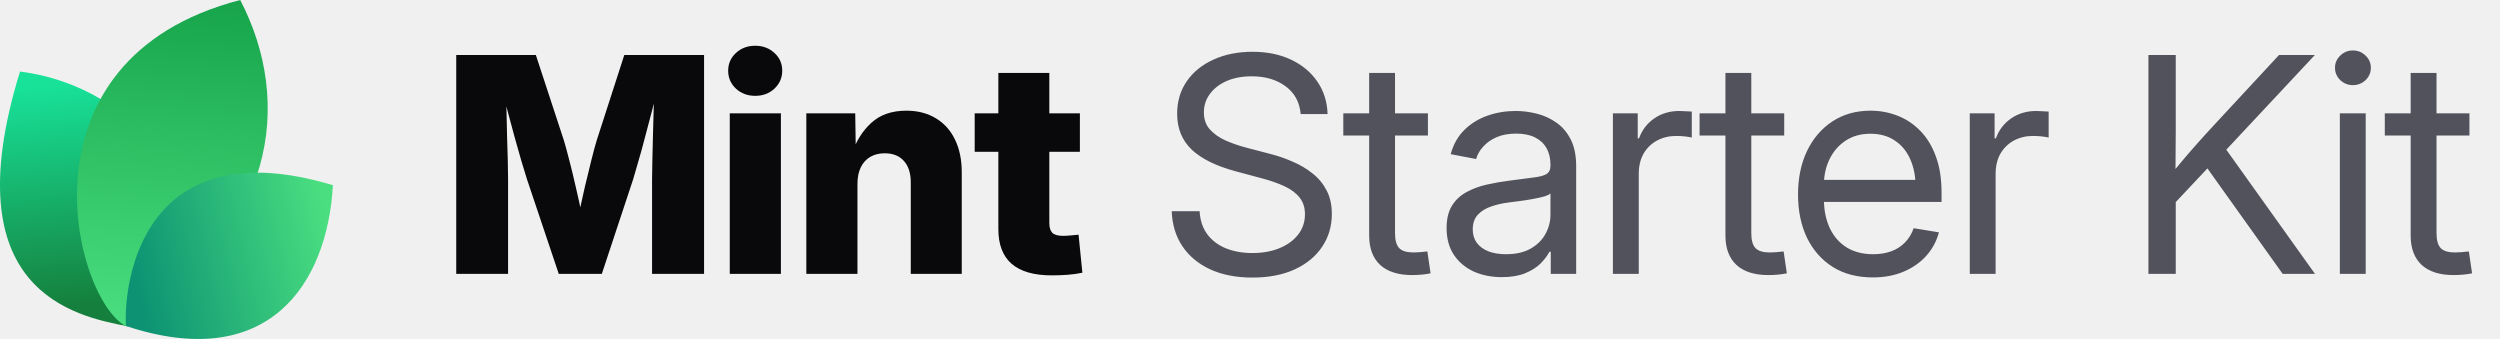
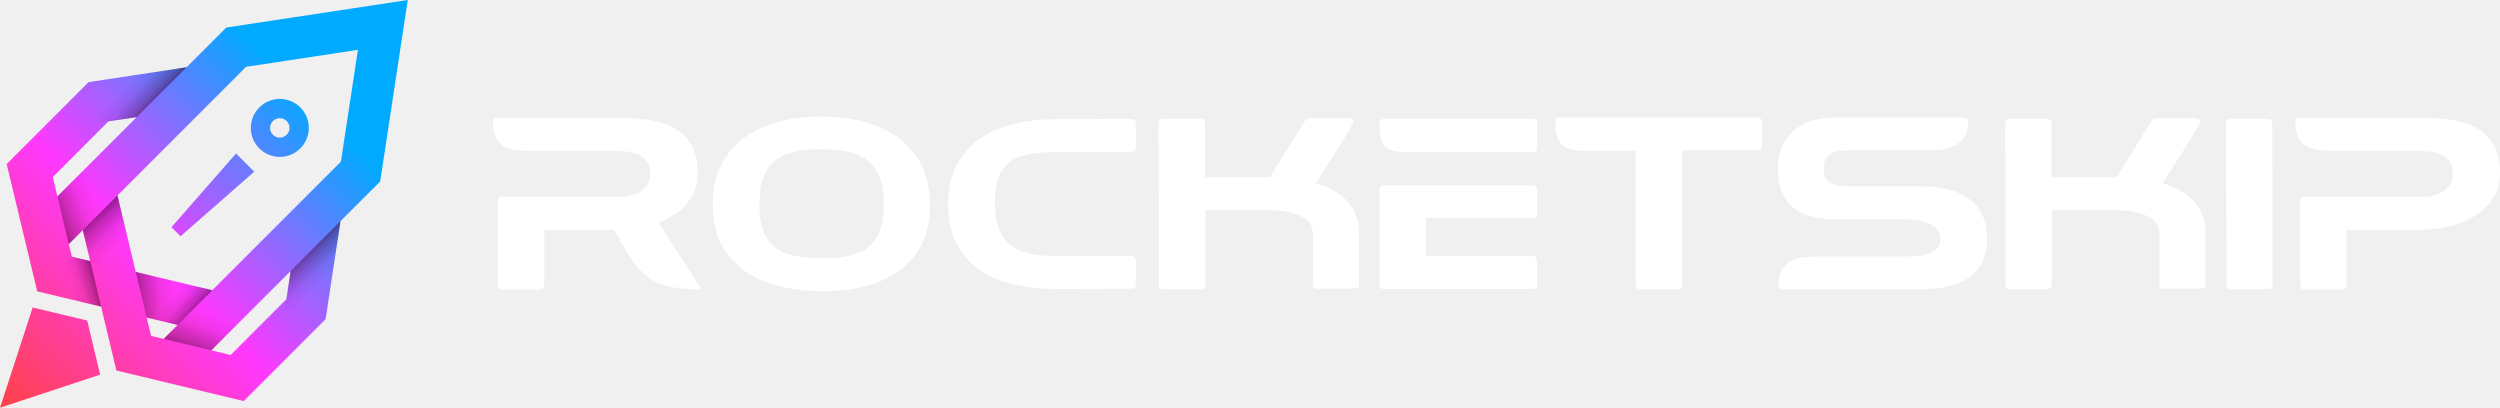
- <svg xmlns="http://www.w3.org/2000/svg" width="177" height="24" viewBox="0 0 177 24" fill="none">
-   <path d="M9.061 23.108C5.268 22.377 -3.391 20.627 1.417 5.064C9.634 6.099 16.973 14.064 9.061 23.108Z" fill="url(#paint0_linear_17557_2020)" />
-   <path d="M8.919 23.094C5.276 21.222 0.784 4.209 17.007 0C20.757 7.193 19.621 16.545 8.919 23.094Z" fill="url(#paint1_linear_17557_2020)" />
-   <path d="M8.914 23.079C8.735 19.882 10.159 9.085 23.57 13.111C23.181 20.123 18.984 26.418 8.914 23.079Z" fill="url(#paint2_linear_17557_2020)" />
-   <path d="M32.301 19.392V3.894H37.938L39.925 9.948C40.036 10.315 40.164 10.787 40.31 11.362C40.462 11.938 40.611 12.552 40.757 13.204C40.91 13.855 41.048 14.483 41.173 15.086C41.305 15.682 41.412 16.192 41.495 16.615H40.695C40.771 16.192 40.871 15.682 40.996 15.086C41.128 14.49 41.267 13.866 41.412 13.214C41.565 12.562 41.714 11.948 41.86 11.373C42.005 10.79 42.133 10.315 42.244 9.948L44.2 3.894H49.848V19.392H46.166V12.704C46.166 12.357 46.173 11.917 46.187 11.383C46.2 10.849 46.214 10.27 46.228 9.646C46.249 9.022 46.266 8.391 46.28 7.753C46.301 7.115 46.311 6.519 46.311 5.964H46.623C46.485 6.561 46.332 7.181 46.166 7.826C45.999 8.471 45.833 9.102 45.666 9.719C45.507 10.336 45.351 10.901 45.198 11.414C45.053 11.928 44.928 12.357 44.824 12.704L42.608 19.392H39.561L37.314 12.704C37.203 12.357 37.072 11.928 36.919 11.414C36.773 10.901 36.614 10.34 36.441 9.729C36.274 9.112 36.104 8.481 35.931 7.836C35.764 7.192 35.608 6.567 35.463 5.964H35.827C35.834 6.512 35.844 7.105 35.858 7.743C35.872 8.374 35.886 9.005 35.9 9.636C35.92 10.26 35.938 10.839 35.952 11.373C35.965 11.907 35.972 12.351 35.972 12.704V19.392H32.301ZM51.668 19.392V8.024H55.288V19.392H51.668ZM53.468 6.786C52.927 6.786 52.473 6.616 52.105 6.276C51.738 5.93 51.554 5.507 51.554 5.007C51.554 4.508 51.738 4.088 52.105 3.749C52.473 3.409 52.927 3.239 53.468 3.239C54.009 3.239 54.463 3.409 54.83 3.749C55.198 4.082 55.382 4.501 55.382 5.007C55.382 5.507 55.198 5.93 54.83 6.276C54.463 6.616 54.009 6.786 53.468 6.786ZM60.708 13.027V19.392H57.088V8.024H60.551L60.593 10.967H60.281C60.593 10.024 61.061 9.268 61.685 8.7C62.309 8.124 63.138 7.836 64.171 7.836C64.975 7.836 65.672 8.017 66.262 8.377C66.851 8.731 67.302 9.234 67.614 9.885C67.933 10.537 68.092 11.307 68.092 12.194V19.392H64.483V12.912C64.483 12.26 64.32 11.754 63.994 11.394C63.675 11.033 63.221 10.853 62.632 10.853C62.25 10.853 61.914 10.936 61.623 11.102C61.332 11.269 61.106 11.515 60.947 11.841C60.787 12.16 60.708 12.555 60.708 13.027ZM76.456 8.024V10.749H69.008V8.024H76.456ZM70.683 5.163H74.292V15.783C74.292 16.102 74.361 16.334 74.5 16.48C74.646 16.625 74.899 16.698 75.259 16.698C75.405 16.698 75.596 16.688 75.831 16.667C76.074 16.646 76.251 16.629 76.362 16.615L76.632 19.309C76.313 19.378 75.963 19.427 75.582 19.455C75.207 19.482 74.836 19.496 74.469 19.496C73.2 19.496 72.25 19.222 71.619 18.674C70.995 18.127 70.683 17.308 70.683 16.22V5.163Z" fill="#09090B" />
-   <path d="M88.667 19.652C87.523 19.652 86.528 19.458 85.682 19.07C84.843 18.681 84.188 18.137 83.716 17.437C83.245 16.736 82.992 15.908 82.957 14.951H84.933C84.968 15.596 85.148 16.14 85.474 16.584C85.8 17.021 86.24 17.354 86.795 17.582C87.35 17.804 87.974 17.915 88.667 17.915C89.388 17.915 90.026 17.801 90.581 17.572C91.143 17.343 91.583 17.024 91.902 16.615C92.228 16.199 92.391 15.717 92.391 15.169C92.391 14.698 92.266 14.306 92.017 13.994C91.767 13.675 91.413 13.408 90.956 13.193C90.498 12.978 89.954 12.787 89.323 12.621L87.502 12.132C86.123 11.765 85.082 11.255 84.382 10.603C83.689 9.944 83.342 9.095 83.342 8.055C83.342 7.174 83.571 6.404 84.028 5.746C84.486 5.087 85.117 4.577 85.921 4.217C86.726 3.849 87.645 3.666 88.678 3.666C89.718 3.666 90.63 3.853 91.413 4.227C92.204 4.602 92.824 5.122 93.275 5.787C93.726 6.446 93.965 7.209 93.993 8.076H92.089C92.013 7.23 91.656 6.574 91.018 6.11C90.387 5.638 89.586 5.403 88.615 5.403C87.95 5.403 87.36 5.513 86.847 5.735C86.341 5.957 85.946 6.262 85.661 6.651C85.377 7.032 85.235 7.469 85.235 7.961C85.235 8.447 85.377 8.849 85.661 9.168C85.946 9.48 86.317 9.74 86.774 9.948C87.232 10.149 87.724 10.319 88.251 10.457L89.884 10.884C90.439 11.023 90.977 11.206 91.496 11.435C92.023 11.657 92.495 11.934 92.911 12.267C93.334 12.593 93.67 12.995 93.92 13.474C94.17 13.945 94.294 14.504 94.294 15.149C94.294 16.015 94.066 16.788 93.608 17.468C93.157 18.148 92.512 18.681 91.673 19.07C90.834 19.458 89.832 19.652 88.667 19.652ZM101.097 8.024V9.594H95.106V8.024H101.097ZM96.937 5.163H98.767V16.521C98.767 17 98.865 17.347 99.059 17.562C99.26 17.77 99.6 17.874 100.078 17.874C100.21 17.874 100.366 17.867 100.546 17.853C100.733 17.832 100.903 17.815 101.056 17.801L101.285 19.351C101.097 19.392 100.886 19.423 100.65 19.444C100.414 19.465 100.189 19.475 99.974 19.475C98.996 19.475 98.244 19.236 97.717 18.758C97.197 18.272 96.937 17.579 96.937 16.677V5.163ZM106.33 19.621C105.595 19.621 104.932 19.489 104.343 19.226C103.754 18.955 103.285 18.564 102.939 18.05C102.592 17.53 102.419 16.896 102.419 16.147C102.419 15.495 102.547 14.965 102.804 14.556C103.06 14.146 103.403 13.828 103.833 13.599C104.263 13.363 104.742 13.186 105.269 13.068C105.796 12.95 106.333 12.857 106.881 12.787C107.574 12.69 108.132 12.617 108.555 12.569C108.978 12.52 109.287 12.441 109.481 12.33C109.675 12.212 109.772 12.014 109.772 11.737V11.654C109.772 11.203 109.679 10.815 109.492 10.489C109.311 10.163 109.041 9.91 108.68 9.729C108.32 9.549 107.872 9.459 107.338 9.459C106.805 9.459 106.34 9.546 105.945 9.719C105.556 9.892 105.241 10.118 104.998 10.395C104.755 10.665 104.593 10.953 104.509 11.258L102.71 10.915C102.897 10.222 103.22 9.65 103.677 9.199C104.135 8.748 104.679 8.412 105.31 8.19C105.941 7.968 106.607 7.857 107.307 7.857C107.8 7.857 108.295 7.92 108.795 8.044C109.301 8.169 109.765 8.381 110.188 8.679C110.611 8.97 110.951 9.369 111.208 9.875C111.464 10.374 111.593 11.005 111.593 11.768V19.392H109.793V17.822H109.7C109.568 18.085 109.363 18.359 109.086 18.643C108.809 18.921 108.444 19.153 107.994 19.34C107.543 19.527 106.988 19.621 106.33 19.621ZM106.621 17.998C107.321 17.998 107.904 17.867 108.368 17.603C108.84 17.333 109.19 16.986 109.419 16.563C109.654 16.133 109.772 15.682 109.772 15.211V13.692C109.703 13.769 109.554 13.841 109.325 13.911C109.096 13.973 108.829 14.032 108.524 14.088C108.226 14.143 107.921 14.192 107.609 14.233C107.304 14.275 107.033 14.309 106.798 14.337C106.354 14.393 105.938 14.49 105.549 14.628C105.168 14.76 104.86 14.954 104.624 15.211C104.388 15.467 104.27 15.811 104.27 16.241C104.27 16.615 104.367 16.934 104.561 17.198C104.762 17.461 105.04 17.662 105.393 17.801C105.747 17.933 106.156 17.998 106.621 17.998ZM114.193 19.392V8.024H115.951V9.792H116.045C116.253 9.209 116.61 8.741 117.116 8.388C117.622 8.034 118.219 7.857 118.905 7.857C119.058 7.857 119.217 7.864 119.384 7.878C119.55 7.885 119.682 7.892 119.779 7.899V9.74C119.716 9.719 119.578 9.695 119.363 9.667C119.155 9.639 118.922 9.625 118.666 9.625C118.174 9.625 117.726 9.733 117.324 9.948C116.922 10.163 116.603 10.471 116.367 10.874C116.138 11.276 116.024 11.758 116.024 12.319V19.392H114.193ZM126.322 8.024V9.594H120.33V8.024H126.322ZM122.161 5.163H123.992V16.521C123.992 17 124.089 17.347 124.283 17.562C124.484 17.77 124.824 17.874 125.302 17.874C125.434 17.874 125.59 17.867 125.77 17.853C125.958 17.832 126.127 17.815 126.28 17.801L126.509 19.351C126.322 19.392 126.11 19.423 125.874 19.444C125.639 19.465 125.413 19.475 125.198 19.475C124.221 19.475 123.468 19.236 122.941 18.758C122.421 18.272 122.161 17.579 122.161 16.677V5.163ZM132.604 19.642C131.502 19.642 130.555 19.396 129.765 18.903C128.974 18.404 128.364 17.714 127.934 16.834C127.511 15.946 127.3 14.927 127.3 13.775C127.3 12.611 127.511 11.584 127.934 10.697C128.364 9.802 128.964 9.102 129.734 8.596C130.51 8.089 131.408 7.836 132.428 7.836C133.1 7.836 133.738 7.954 134.341 8.19C134.952 8.426 135.489 8.783 135.954 9.261C136.425 9.74 136.793 10.343 137.056 11.071C137.327 11.792 137.462 12.645 137.462 13.63V14.296H128.433V12.735H136.463L135.631 13.297C135.631 12.541 135.506 11.876 135.257 11.3C135.007 10.725 134.643 10.277 134.165 9.958C133.686 9.632 133.107 9.469 132.428 9.469C131.748 9.469 131.162 9.632 130.67 9.958C130.177 10.284 129.796 10.725 129.526 11.279C129.262 11.827 129.13 12.441 129.13 13.12V14.046C129.13 14.864 129.273 15.572 129.557 16.168C129.841 16.757 130.243 17.211 130.763 17.53C131.283 17.842 131.901 17.998 132.615 17.998C133.093 17.998 133.523 17.929 133.905 17.79C134.293 17.645 134.619 17.433 134.882 17.156C135.153 16.879 135.354 16.546 135.486 16.157L137.275 16.449C137.108 17.08 136.81 17.634 136.38 18.113C135.95 18.591 135.413 18.966 134.768 19.236C134.123 19.507 133.402 19.642 132.604 19.642ZM139.459 19.392V8.024H141.217V9.792H141.311C141.519 9.209 141.876 8.741 142.382 8.388C142.888 8.034 143.485 7.857 144.171 7.857C144.324 7.857 144.483 7.864 144.649 7.878C144.816 7.885 144.948 7.892 145.045 7.899V9.74C144.982 9.719 144.844 9.695 144.629 9.667C144.421 9.639 144.188 9.625 143.932 9.625C143.439 9.625 142.992 9.733 142.59 9.948C142.188 10.163 141.869 10.471 141.633 10.874C141.404 11.276 141.29 11.758 141.29 12.319V19.392H139.459ZM153.429 14.961V12.715C153.783 12.257 154.136 11.82 154.49 11.404C154.844 10.981 155.204 10.565 155.572 10.156C155.939 9.74 156.314 9.327 156.695 8.918L161.355 3.894H163.893L157.277 10.967H157.184L153.429 14.961ZM152.108 19.392V3.894H154.043V9.241L154.022 12.559L154.043 13.505V19.392H152.108ZM161.615 19.392L155.967 11.477L157.173 9.969L163.903 19.392H161.615ZM165.661 19.392V8.024H167.492V19.392H165.661ZM166.587 6.027C166.24 6.027 165.942 5.909 165.692 5.673C165.443 5.43 165.318 5.139 165.318 4.799C165.318 4.459 165.443 4.172 165.692 3.936C165.942 3.693 166.24 3.572 166.587 3.572C166.934 3.572 167.232 3.693 167.482 3.936C167.731 4.172 167.856 4.459 167.856 4.799C167.856 5.139 167.731 5.43 167.482 5.673C167.232 5.909 166.934 6.027 166.587 6.027ZM174.836 8.024V9.594H168.844V8.024H174.836ZM170.675 5.163H172.506V16.521C172.506 17 172.603 17.347 172.797 17.562C172.998 17.77 173.338 17.874 173.816 17.874C173.948 17.874 174.104 17.867 174.284 17.853C174.472 17.832 174.641 17.815 174.794 17.801L175.023 19.351C174.836 19.392 174.624 19.423 174.388 19.444C174.153 19.465 173.927 19.475 173.712 19.475C172.735 19.475 171.982 19.236 171.455 18.758C170.935 18.272 170.675 17.579 170.675 16.677V5.163Z" fill="#52525C" />
+ <svg xmlns="http://www.w3.org/2000/svg" xmlns:xlink="http://www.w3.org/1999/xlink" id="Layer_1" data-name="Layer 1" viewBox="163.51 312.22 1882.5 307.02">
  <defs>
-     <linearGradient id="paint0_linear_17557_2020" x1="3.776" y1="5.916" x2="5.232" y2="21.559" gradientUnits="userSpaceOnUse">
-       <stop stop-color="#18E299" />
-       <stop offset="1" stop-color="#15803D" />
+     <style>
+       .cls-1 {
+         fill: url(#linear-gradient-12);
+       }
+ 
+       .cls-1, .cls-2, .cls-3, .cls-4, .cls-5, .cls-6, .cls-7, .cls-8, .cls-9, .cls-10, .cls-11, .cls-12, .cls-13 {
+         stroke-width: 0px;
+       }
+ 
+       .cls-2 {
+         fill: url(#linear-gradient);
+       }
+ 
+       .cls-3 {
+         fill: url(#linear-gradient-6);
+       }
+ 
+       .cls-4 {
+         fill: url(#linear-gradient-11);
+       }
+ 
+       .cls-5 {
+         fill: url(#linear-gradient-5);
+       }
+ 
+       .cls-6 {
+         fill: #fff;
+       }
+ 
+       .cls-7 {
+         fill: url(#linear-gradient-2);
+       }
+ 
+       .cls-8 {
+         fill: url(#linear-gradient-7);
+       }
+ 
+       .cls-9 {
+         fill: url(#linear-gradient-3);
+       }
+ 
+       .cls-10 {
+         fill: url(#linear-gradient-9);
+       }
+ 
+       .cls-11 {
+         fill: url(#linear-gradient-8);
+       }
+ 
+       .cls-12 {
+         fill: url(#linear-gradient-10);
+       }
+ 
+       .cls-13 {
+         fill: url(#linear-gradient-4);
+       }
+     </style>
+     <linearGradient id="linear-gradient" x1="159.32" y1="622.73" x2="396.68" y2="387.59" gradientUnits="userSpaceOnUse">
+       <stop offset="0" stop-color="#ff4341" />
+       <stop offset=".5" stop-color="#ff38ff" />
+       <stop offset="1" stop-color="#0af" />
    </linearGradient>
-     <linearGradient id="paint1_linear_17557_2020" x1="12.171" y1="-0.718" x2="10.19" y2="22.983" gradientUnits="userSpaceOnUse">
-       <stop stop-color="#16A34A" />
-       <stop offset="1" stop-color="#4ADE80" />
+     <linearGradient id="linear-gradient-2" x1="159.07" y1="622.48" x2="396.42" y2="387.33" xlink:href="#linear-gradient" />
+     <linearGradient id="linear-gradient-3" x1="158.67" y1="622.07" x2="396.03" y2="386.93" xlink:href="#linear-gradient" />
+     <linearGradient id="linear-gradient-4" x1="158.79" y1="622.2" x2="396.15" y2="387.05" xlink:href="#linear-gradient" />
+     <linearGradient id="linear-gradient-5" x1="-1207.94" y1="2845.7" x2="-1187.09" y2="2803.16" gradientTransform="translate(3056.15 -684.6) rotate(45)" gradientUnits="userSpaceOnUse">
+       <stop offset="0" stop-color="#39002b" />
+       <stop offset=".2" stop-color="#39002b" stop-opacity=".65" />
+       <stop offset=".47" stop-color="#39002b" stop-opacity=".29" />
+       <stop offset=".74" stop-color="#39002b" stop-opacity=".07" />
+       <stop offset="1" stop-color="#39002b" stop-opacity="0" />
    </linearGradient>
-     <linearGradient id="paint2_linear_17557_2020" x1="23.133" y1="15.353" x2="9.338" y2="18.52" gradientUnits="userSpaceOnUse">
-       <stop stop-color="#4ADE80" />
-       <stop offset="1" stop-color="#0D9373" />
-     </linearGradient>
+     <linearGradient id="linear-gradient-6" x1="-1187.24" y1="2815.14" x2="-1146.4" y2="2817.53" xlink:href="#linear-gradient-5" />
+     <linearGradient id="linear-gradient-7" x1="5632.38" y1="2845.7" x2="5653.23" y2="2803.16" gradientTransform="translate(6304.19 2563.44) rotate(-135) scale(1 -1)" xlink:href="#linear-gradient-5" />
+     <linearGradient id="linear-gradient-8" x1="-1117.76" y1="2848.1" x2="-1089.05" y2="2815.29" xlink:href="#linear-gradient-5" />
+     <linearGradient id="linear-gradient-9" x1="-1061.95" y1="2814.9" x2="-1091" y2="2817.12" xlink:href="#linear-gradient-5" />
+     <linearGradient id="linear-gradient-10" x1="-1054.86" y1="2741.42" x2="-1019.48" y2="2743.3" xlink:href="#linear-gradient-5" />
+     <linearGradient id="linear-gradient-11" x1="5150.07" y1="2741.42" x2="5185.44" y2="2743.3" gradientTransform="translate(5854.9 2114.14) rotate(-135) scale(1 -1)" xlink:href="#linear-gradient-5" />
+     <linearGradient id="linear-gradient-12" x1="-1137.37" y1="2841.04" x2="-1150.19" y2="2864.62" xlink:href="#linear-gradient-5" />
  </defs>
+   <g>
+     <g>
+       <polygon class="cls-2" points="188.11 543.76 163.51 619.24 238.92 594.33 229.18 553.57 188.11 543.76" />
+       <path class="cls-7" d="m419.9,478.75h0s29.9-29.9,29.9-29.9l20.74-136.63-136.63,20.74-29.9,29.9-73.76,11.19-61.71,61.71,23.01,95.87.48.11,33.88,8.1,13.73,3.28h0s0,0,0,0l3.28,13.73,8.01,33.51.2.85,95.87,23.01,61.71-61.71,11.19-73.75Zm13.11-129.01l-12.77,84.16-96.87,96.87-14.37-3.43-3.45-.82-26.08-6.23h0s-13.27-3.17-13.27-3.17l-.46-.11-1.24-5.2-6.01-25.14-3.09-12.91-3.43-14.37,96.87-96.87,84.16-12.77Zm-229.76,95.81l41.94-41.94,21.29-3.23-49.2,49.2h0s-10.53,10.53-10.53,10.53l-3.49-14.56Zm22.61,39.96l2.16,9.02,3.41,14.28-13.73-3.28h-.06s-2.28-9.52-2.28-9.52l10.5-10.5Zm60.89,81.89l-9.51-2.28v-.06s-3.29-13.73-3.29-13.73l12.28,2.93,11.03,2.64-10.5,10.5Zm50.45,12.11l-14.56-3.49,59.73-59.73-3.23,21.28-41.94,41.94Z" />
+       <path class="cls-9" d="m352.79,412.7c.4,2.06,1.1,4.08,2.1,5.99,1,1.91,2.3,3.69,3.89,5.28,2.12,2.12,4.59,3.73,7.22,4.79,3.95,1.6,8.25,2,12.37,1.2,2.06-.4,4.08-1.1,5.99-2.1,1.91-1,3.69-2.3,5.28-3.89,2.12-2.12,3.73-4.59,4.79-7.22,1.6-3.95,2-8.25,1.2-12.37-.4-2.06-1.1-4.08-2.1-5.99-1-1.91-2.3-3.69-3.89-5.28-2.12-2.12-4.59-3.73-7.22-4.79-3.95-1.6-8.25-2-12.37-1.2-2.06.4-4.08,1.1-5.99,2.1-1.91,1-3.69,2.3-5.28,3.89-2.12,2.12-3.73,4.59-4.79,7.22-1.6,3.95-2,8.25-1.2,12.37Zm18.67-10.92c1.31-.53,2.77-.67,4.15-.4.69.13,1.36.37,1.99.7.63.33,1.22.76,1.77,1.31.73.73,1.25,1.54,1.6,2.41.53,1.31.67,2.77.4,4.15-.13.69-.37,1.36-.7,1.99-.33.63-.76,1.22-1.31,1.77-.73.73-1.54,1.25-2.41,1.6-1.31.53-2.77.67-4.15.4-.69-.13-1.36-.37-1.99-.7-.63-.33-1.22-.76-1.77-1.31-.73-.73-1.25-1.54-1.6-2.41-.53-1.31-.67-2.77-.4-4.15.13-.69.37-1.36.7-1.99.33-.63.76-1.22,1.31-1.77.73-.73,1.54-1.25,2.41-1.6Z" />
+       <polygon class="cls-13" points="292.61 483.29 299.46 490.14 354.95 441.5 341.26 427.8 292.61 483.29" />
+     </g>
+     <polygon class="cls-5" points="206.74 460.12 215.35 496.01 265.08 446.28 242.82 424.03 206.74 460.12" />
+     <polygon class="cls-3" points="251.97 459.39 225.85 485.51 231.42 508.81 265.74 517.01 251.97 459.39" />
+     <polygon class="cls-8" points="322.64 576.01 286.75 567.4 336.47 517.67 358.72 539.93 322.64 576.01" />
+     <polygon class="cls-11" points="323.36 530.78 297.24 556.9 273.94 551.33 265.74 517.01 323.36 530.78" />
+     <polygon class="cls-10" points="323.36 530.78 297.24 556.9 273.94 551.33 265.74 517.01 323.36 530.78" />
+     <polygon class="cls-12" points="419.9 478.75 382.37 516.28 371.17 590.04 408.7 552.51 419.9 478.75" />
+     <polygon class="cls-4" points="304 362.85 266.47 400.38 192.71 411.58 230.25 374.05 304 362.85" />
+     <polygon class="cls-1" points="231.42 508.81 239.63 543.13 191.54 531.63 217.67 505.5 231.42 508.81" />
+   </g>
+   <g>
+     <path class="cls-6" d="m691.14,530.03c-6.6,0-12.38-.31-17.33-.94-4.95-.62-9.31-1.65-13.06-3.07-3.76-1.42-7.06-3.27-9.9-5.55-2.85-2.28-5.55-5.01-8.12-8.2-2.56-3.19-5.12-6.92-7.68-11.19-2.56-4.27-5.38-9.14-8.45-14.6-.23-.45-.4-.85-.51-1.2h-52.77v41.5c0,2.28-1.14,3.41-3.42,3.41h-28.18c-2.28,0-3.41-1.14-3.41-3.41v-62.84c0-2.28,1.14-3.42,3.41-3.42h86.92c2.85,0,5.72-.28,8.62-.85,2.91-.57,5.55-1.54,7.94-2.9,2.39-1.37,4.32-3.19,5.81-5.46,1.48-2.28,2.22-5.12,2.22-8.54s-.74-6.23-2.22-8.45c-1.48-2.22-3.41-3.95-5.81-5.21-2.39-1.25-5.04-2.11-7.94-2.56-2.9-.45-5.78-.68-8.62-.68h-60.79c-4.21,0-8.31-.11-12.29-.34-3.99-.23-7.51-1-10.59-2.3s-5.55-3.42-7.43-6.32c-1.88-2.9-2.82-7.09-2.82-12.55,0-2.28,1.14-3.42,3.41-3.42h90.85c7.51,0,14.83.46,21.94,1.37,7.11.91,13.49,2.82,19.12,5.72,5.64,2.9,10.16,7.09,13.58,12.55,3.42,5.46,5.13,12.81,5.13,22.03,0,4.9-.77,9.28-2.3,13.15-1.54,3.87-3.62,7.34-6.23,10.42-2.62,3.08-5.69,5.72-9.22,7.94s-7.34,4.13-11.44,5.72l31.42,49.18h.17l.51.51-.51.51Z" />
+     <path class="cls-6" d="m782.84,531.56c-10.58,0-20.83-1.11-30.74-3.33-9.9-2.22-18.7-5.89-26.38-11.01-7.68-5.12-13.86-11.84-18.53-20.15-4.67-8.31-7-18.5-7-30.57s2.24-22.31,6.74-30.74c4.5-8.42,10.5-15.28,18.02-20.58,7.51-5.29,16.19-9.16,26.04-11.61,9.85-2.45,20.12-3.67,30.82-3.67s20.97,1.23,30.83,3.67c9.84,2.45,18.55,6.32,26.13,11.61,7.57,5.29,13.63,12.15,18.19,20.58,4.55,8.43,6.83,18.67,6.83,30.74s-2.22,22.09-6.66,30.4c-4.44,8.31-10.42,15.03-17.93,20.15-7.51,5.12-16.14,8.82-25.87,11.1-9.73,2.27-19.89,3.41-30.48,3.41Zm-47.47-65.23c0,8.31,1.05,15.09,3.16,20.32,2.11,5.24,5.15,9.34,9.14,12.3,3.98,2.96,8.91,4.98,14.77,6.06s12.55,1.62,20.07,1.62,14.14-.57,19.89-1.71c5.74-1.14,10.58-3.21,14.52-6.23,3.93-3.01,6.91-7.11,8.96-12.29,2.05-5.18,3.08-11.87,3.08-20.07s-1.03-14.97-3.08-20.32c-2.05-5.35-5.04-9.62-8.96-12.81-3.93-3.19-8.8-5.41-14.6-6.66-5.8-1.25-12.52-1.88-20.15-1.88s-14.38.63-20.24,1.88c-5.86,1.25-10.76,3.45-14.68,6.58-3.93,3.13-6.89,7.37-8.88,12.72-1.99,5.35-2.99,12.18-2.99,20.49Z" />
+     <path class="cls-6" d="m1018.84,526.27c0,2.28-1.14,3.41-3.41,3.41h-14.17l-28.35.17h-14.17c-10.59,0-20.78-1.05-30.57-3.16-9.79-2.11-18.44-5.61-25.96-10.5-7.51-4.89-13.52-11.44-18.02-19.64-4.5-8.2-6.74-18.33-6.74-30.4s2.27-22.2,6.83-30.4c4.55-8.2,10.59-14.8,18.1-19.81,7.51-5.01,16.16-8.59,25.96-10.76,9.79-2.16,19.92-3.24,30.4-3.24h14.17l28.35-.17h14.17c2.27,0,3.41,1.14,3.41,3.42v17.93c0,2.28-1.14,3.42-3.41,3.42h-14.17l-28.35.17h-14.17c-7.18,0-13.63.46-19.38,1.37-5.75.91-10.59,2.73-14.52,5.46-3.93,2.73-6.95,6.58-9.05,11.53-2.11,4.95-3.16,11.53-3.16,19.72s1.03,14.55,3.08,19.73c2.05,5.18,5.04,9.31,8.96,12.38,3.93,3.07,8.77,5.21,14.52,6.4,5.75,1.2,12.27,1.79,19.56,1.79h14.17l28.35-.17h14.17c2.27,0,3.41,1.14,3.41,3.42v17.93Z" />
+     <path class="cls-6" d="m1039.68,530.03c-2.28,0-3.42-1.14-3.42-3.42l-.34-121.42c0-2.28,1.14-3.42,3.41-3.42h28.18c2.27,0,3.41,1.14,3.41,3.42v40.47h48.84l26.64-42.69c.23-.46.63-.83,1.19-1.11.57-.28,1.14-.43,1.71-.43l29.72-.17c.79,0,1.62.17,2.47.51.86.34,1.28.97,1.28,1.88,0,.46-.63,1.79-1.88,4.01-1.25,2.22-2.82,4.9-4.7,8.03-1.88,3.13-3.96,6.49-6.23,10.07-2.28,3.59-4.47,7.03-6.57,10.33-2.11,3.3-3.99,6.23-5.64,8.79-1.65,2.56-2.76,4.36-3.33,5.38,4.55,1.26,8.82,2.96,12.81,5.12,3.98,2.16,7.43,4.78,10.33,7.86,2.9,3.07,5.18,6.63,6.83,10.67,1.65,4.04,2.47,8.57,2.47,13.58v38.59c0,2.28-1.14,3.42-3.41,3.42l-28.01.17c-2.28,0-3.41-1.14-3.41-3.41v-38.42c0-4.21-1.45-7.48-4.36-9.82-2.9-2.33-6.37-4.07-10.42-5.21-4.04-1.14-8.26-1.82-12.63-2.05-4.38-.23-8.06-.34-11.02-.34h-42.52v56.01c0,2.28-1.14,3.42-3.41,3.42l-28.01.17Z" />
+     <path class="cls-6" d="m1202.25,405.19c0-2.28,1.14-3.42,3.41-3.42h111.85c2.27,0,3.41,1.14,3.41,3.42v18.1c0,2.28-1.14,3.42-3.41,3.42h-94.09c-4.44,0-8.03-.31-10.76-.94-2.73-.62-4.87-1.73-6.4-3.33-1.54-1.59-2.59-3.78-3.16-6.57-.57-2.79-.85-6.35-.85-10.67Zm3.41,124.66c-2.28,0-3.41-1.14-3.41-3.42v-71.21c0-2.28,1.14-3.42,3.41-3.42h111.85c2.27,0,3.41,1.14,3.41,3.42v17.76c0,2.28-1.14,3.41-3.41,3.41h-80.26v28.69h80.26c2.27,0,3.41,1.14,3.41,3.42v17.93c0,2.28-1.14,3.42-3.41,3.42h-111.85Z" />
+     <path class="cls-6" d="m1398.46,530.03c-2.16,0-3.24-1.14-3.24-3.42v-100.75h-36.88c-4.1,0-7.66-.31-10.67-.94-3.02-.62-5.49-1.73-7.43-3.33-1.94-1.59-3.36-3.78-4.27-6.58-.91-2.79-1.36-6.4-1.36-10.84,0-2.28,1.14-3.42,3.41-3.42h148.91c2.28,0,3.42,1.14,3.42,3.42v17.76c0,2.28-1.14,3.42-3.42,3.42l-56.69.17v101.1c0,2.28-1.14,3.42-3.41,3.42h-28.35Z" />
+     <path class="cls-6" d="m1506.05,530.03c-2.16,0-3.24-1.14-3.24-3.42,0-4.78.82-8.59,2.47-11.44,1.65-2.84,3.87-4.98,6.66-6.4,2.79-1.42,6-2.36,9.65-2.82,3.64-.45,7.4-.68,11.27-.68h67.46c2.16,0,4.64-.11,7.43-.34,2.79-.23,5.43-.79,7.94-1.71,2.5-.91,4.61-2.22,6.32-3.93,1.71-1.71,2.56-4.04,2.56-7,0-3.53-1.05-6.29-3.16-8.28-2.11-1.99-4.7-3.47-7.77-4.44-3.08-.97-6.29-1.56-9.65-1.79-3.36-.23-6.35-.34-8.97-.34h-49.18c-6.49,0-12.41-.65-17.76-1.96-5.35-1.31-9.94-3.47-13.75-6.49-3.82-3.02-6.77-6.94-8.88-11.78-2.11-4.84-3.16-10.79-3.16-17.84s1.11-12.49,3.33-17.33c2.22-4.84,5.26-8.85,9.14-12.04,3.87-3.19,8.45-5.52,13.74-7,5.29-1.48,11.07-2.22,17.34-2.22h96.48c2.16,0,3.24,1.14,3.24,3.42,0,4.33-.86,7.88-2.56,10.67-1.71,2.79-3.99,4.98-6.83,6.57-2.85,1.6-6.01,2.68-9.48,3.24-3.47.57-7.03.85-10.67.85h-58.91c-2.51,0-4.96.09-7.34.26-2.39.17-4.55.68-6.49,1.54-1.94.85-3.5,2.19-4.7,4.01-1.19,1.82-1.79,4.33-1.79,7.51s.57,5.72,1.71,7.6c1.14,1.88,2.67,3.24,4.61,4.1,1.93.85,4.12,1.4,6.57,1.62,2.44.23,4.92.34,7.43.34h52.25c6.71,0,13.12.63,19.21,1.88,6.09,1.25,11.44,3.41,16.05,6.49,4.61,3.07,8.28,7.15,11.02,12.21,2.73,5.07,4.1,11.47,4.1,19.21s-1.42,13.72-4.27,18.62c-2.85,4.9-6.6,8.77-11.27,11.61-4.67,2.85-10.05,4.81-16.14,5.89-6.09,1.08-12.32,1.62-18.7,1.62h-103.31Z" />
+     <path class="cls-6" d="m1677.15,530.03c-2.28,0-3.42-1.14-3.42-3.42l-.34-121.42c0-2.28,1.14-3.42,3.41-3.42h28.18c2.27,0,3.41,1.14,3.41,3.42v40.47h48.84l26.64-42.69c.23-.46.63-.83,1.19-1.11.57-.28,1.14-.43,1.71-.43l29.72-.17c.79,0,1.62.17,2.47.51.86.34,1.28.97,1.28,1.88,0,.46-.63,1.79-1.88,4.01-1.25,2.22-2.82,4.9-4.7,8.03-1.88,3.13-3.96,6.49-6.23,10.07-2.28,3.59-4.47,7.03-6.57,10.33-2.11,3.3-3.99,6.23-5.64,8.79-1.65,2.56-2.76,4.36-3.33,5.38,4.55,1.26,8.82,2.96,12.81,5.12,3.98,2.16,7.43,4.78,10.33,7.86,2.9,3.07,5.18,6.63,6.83,10.67,1.65,4.04,2.47,8.57,2.47,13.58v38.59c0,2.28-1.14,3.42-3.41,3.42l-28.01.17c-2.28,0-3.41-1.14-3.41-3.41v-38.42c0-4.21-1.45-7.48-4.36-9.82-2.9-2.33-6.37-4.07-10.42-5.21-4.04-1.14-8.26-1.82-12.63-2.05-4.38-.23-8.06-.34-11.02-.34h-42.52v56.01c0,2.28-1.14,3.42-3.41,3.42l-28.01.17Z" />
+     <path class="cls-6" d="m1843.48,530.03c-2.28,0-3.42-1.14-3.42-3.42l-.34-121.42c0-2.28,1.14-3.42,3.41-3.42h28.01c2.28,0,3.42,1.14,3.42,3.42l.34,121.24c0,2.28-1.14,3.42-3.41,3.42l-28.01.17Z" />
+     <path class="cls-6" d="m1898.98,530.2c-2.28,0-3.41-1.14-3.41-3.41v-62.84c0-2.28,1.14-3.42,3.41-3.42h86.92c2.85,0,5.72-.28,8.62-.85,2.91-.57,5.55-1.54,7.94-2.9,2.39-1.37,4.32-3.19,5.81-5.46,1.48-2.28,2.22-5.12,2.22-8.54s-.74-6.23-2.22-8.45c-1.48-2.22-3.41-3.95-5.81-5.21-2.39-1.25-5.04-2.11-7.94-2.56-2.9-.45-5.78-.68-8.62-.68h-60.79c-4.21,0-8.31-.11-12.29-.34-3.99-.23-7.51-1-10.59-2.3-3.08-1.31-5.55-3.42-7.43-6.32-1.88-2.9-2.82-7.09-2.82-12.55,0-2.28,1.14-3.42,3.41-3.42h90.85c7.51,0,14.83.46,21.94,1.37,7.11.91,13.49,2.82,19.12,5.72,5.64,2.9,10.16,7.09,13.58,12.55,3.42,5.46,5.13,12.81,5.13,22.03,0,7.85-1.94,14.49-5.81,19.89-3.87,5.41-8.77,9.82-14.68,13.23-5.92,3.42-12.44,5.86-19.55,7.34-7.12,1.48-13.92,2.22-20.41,2.22h-54.99v41.5c0,2.28-1.14,3.41-3.42,3.41h-28.18Z" />
+   </g>
</svg>
